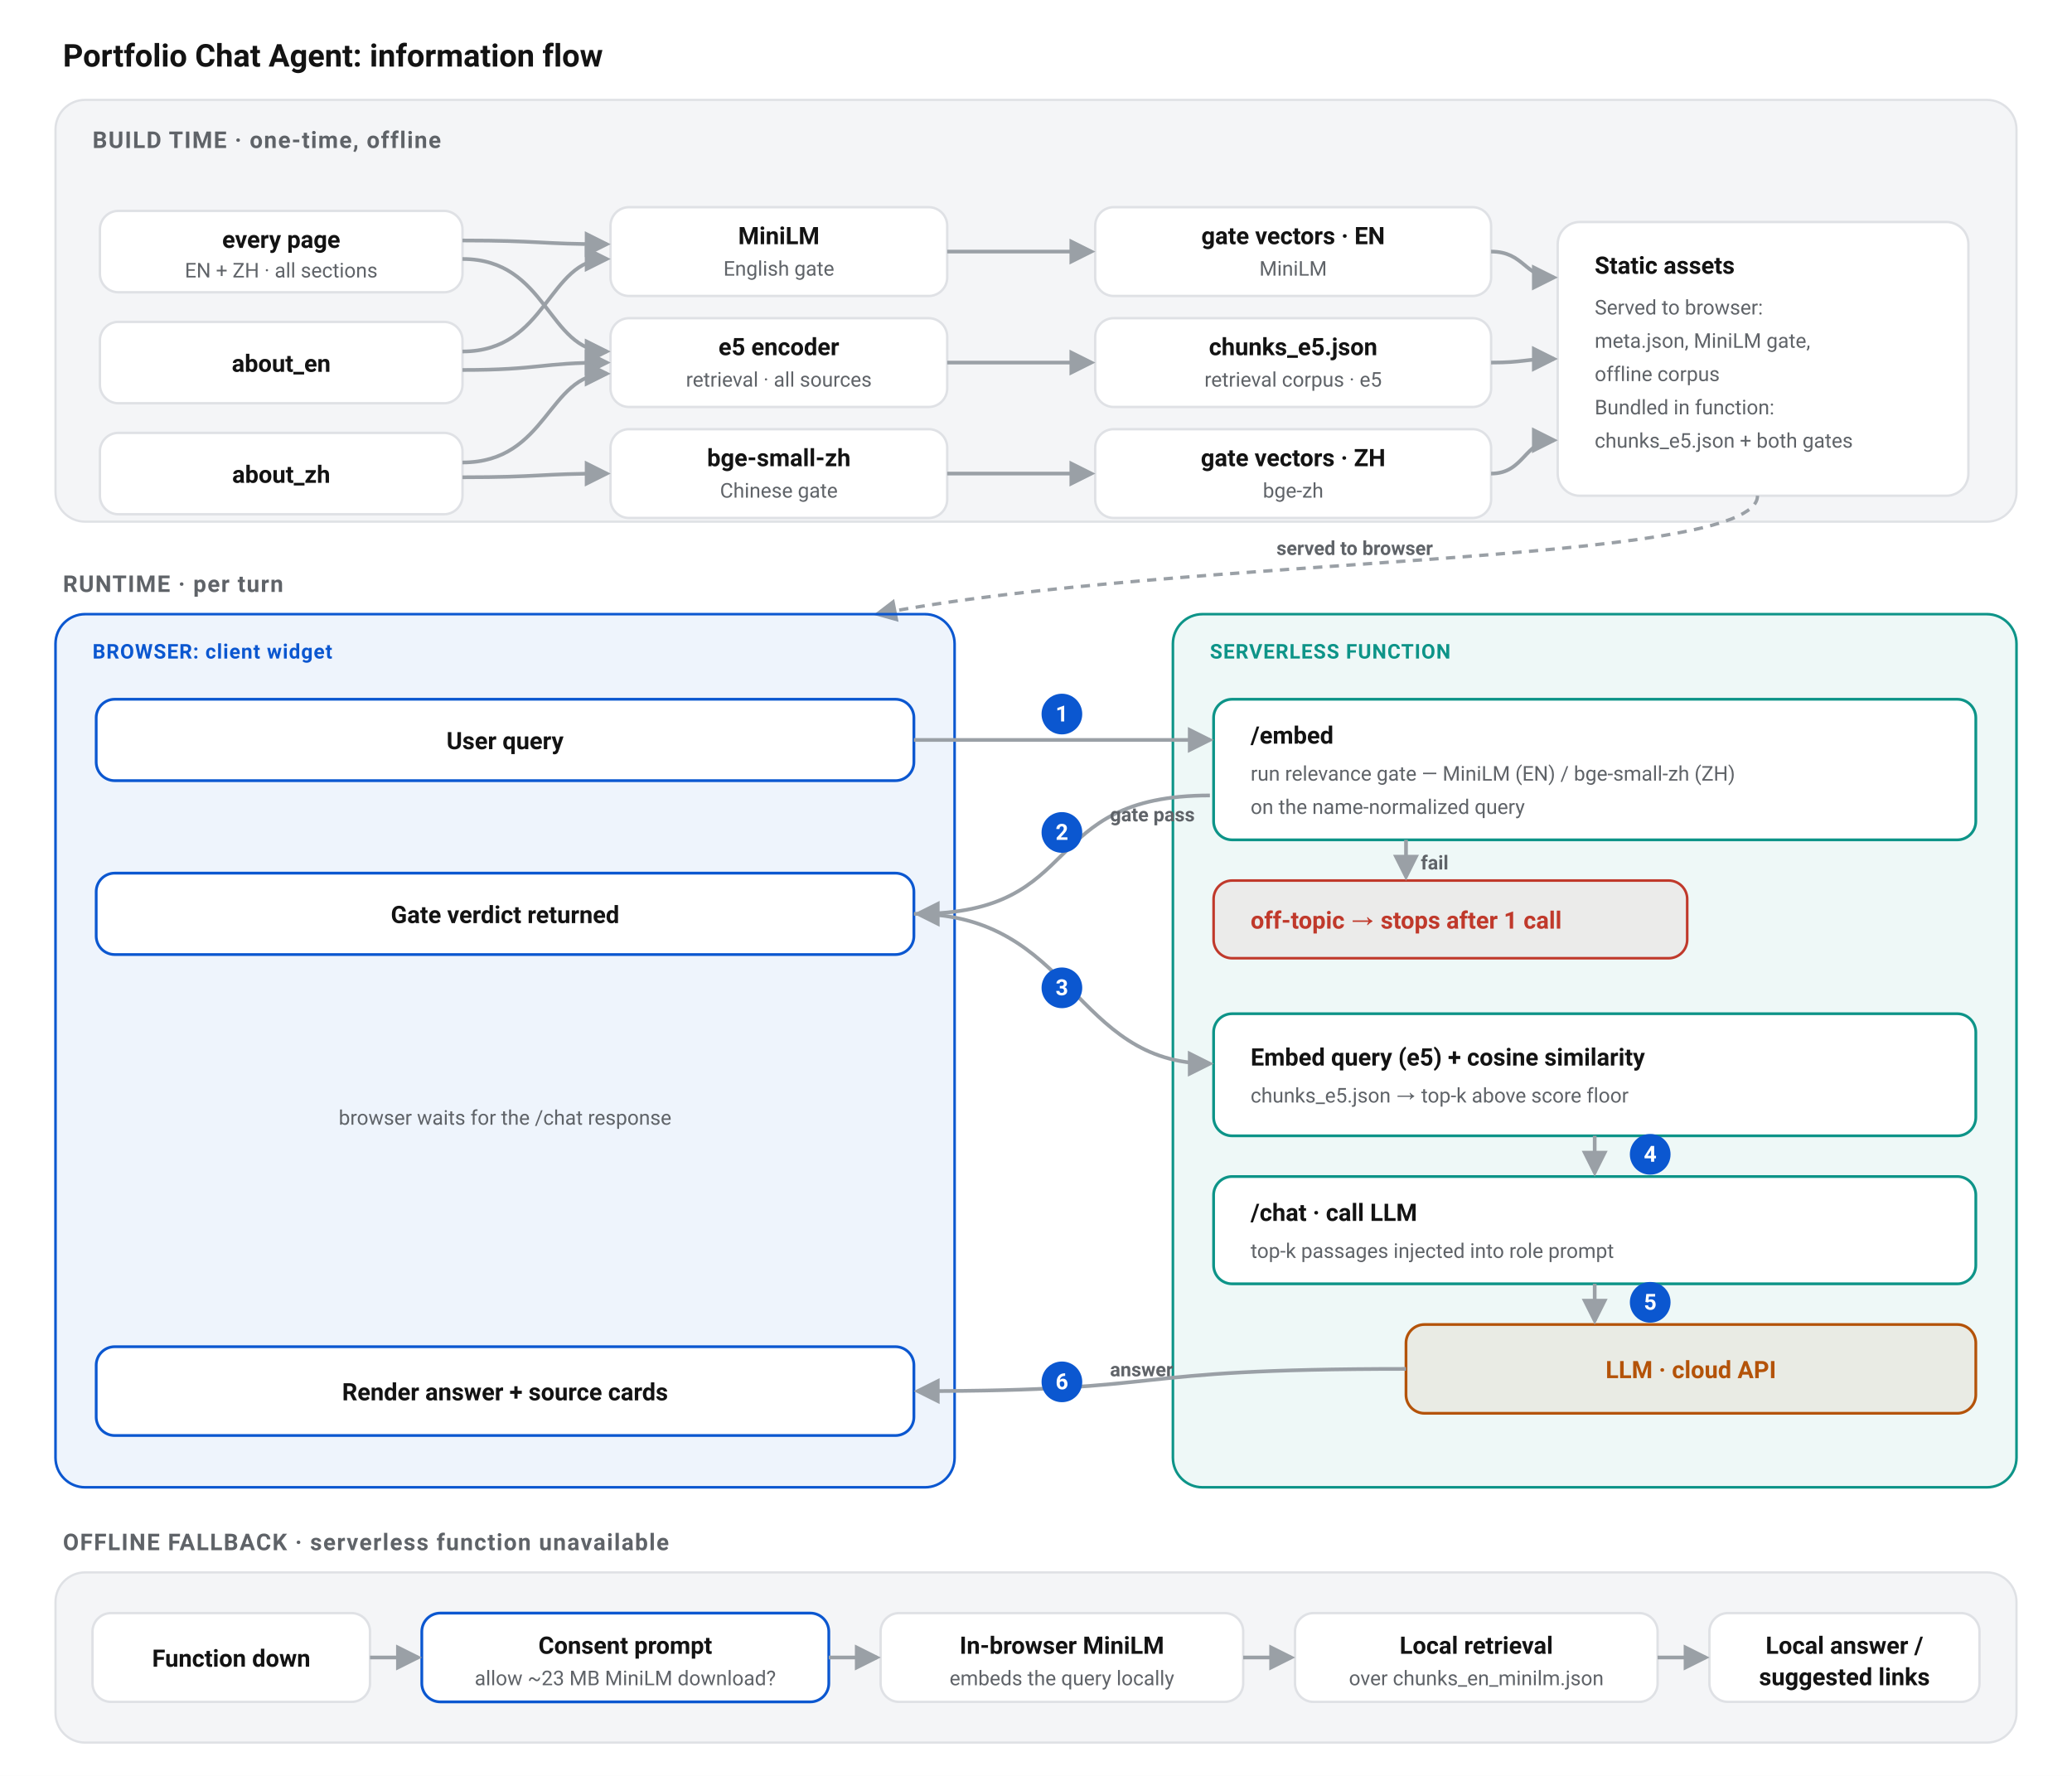
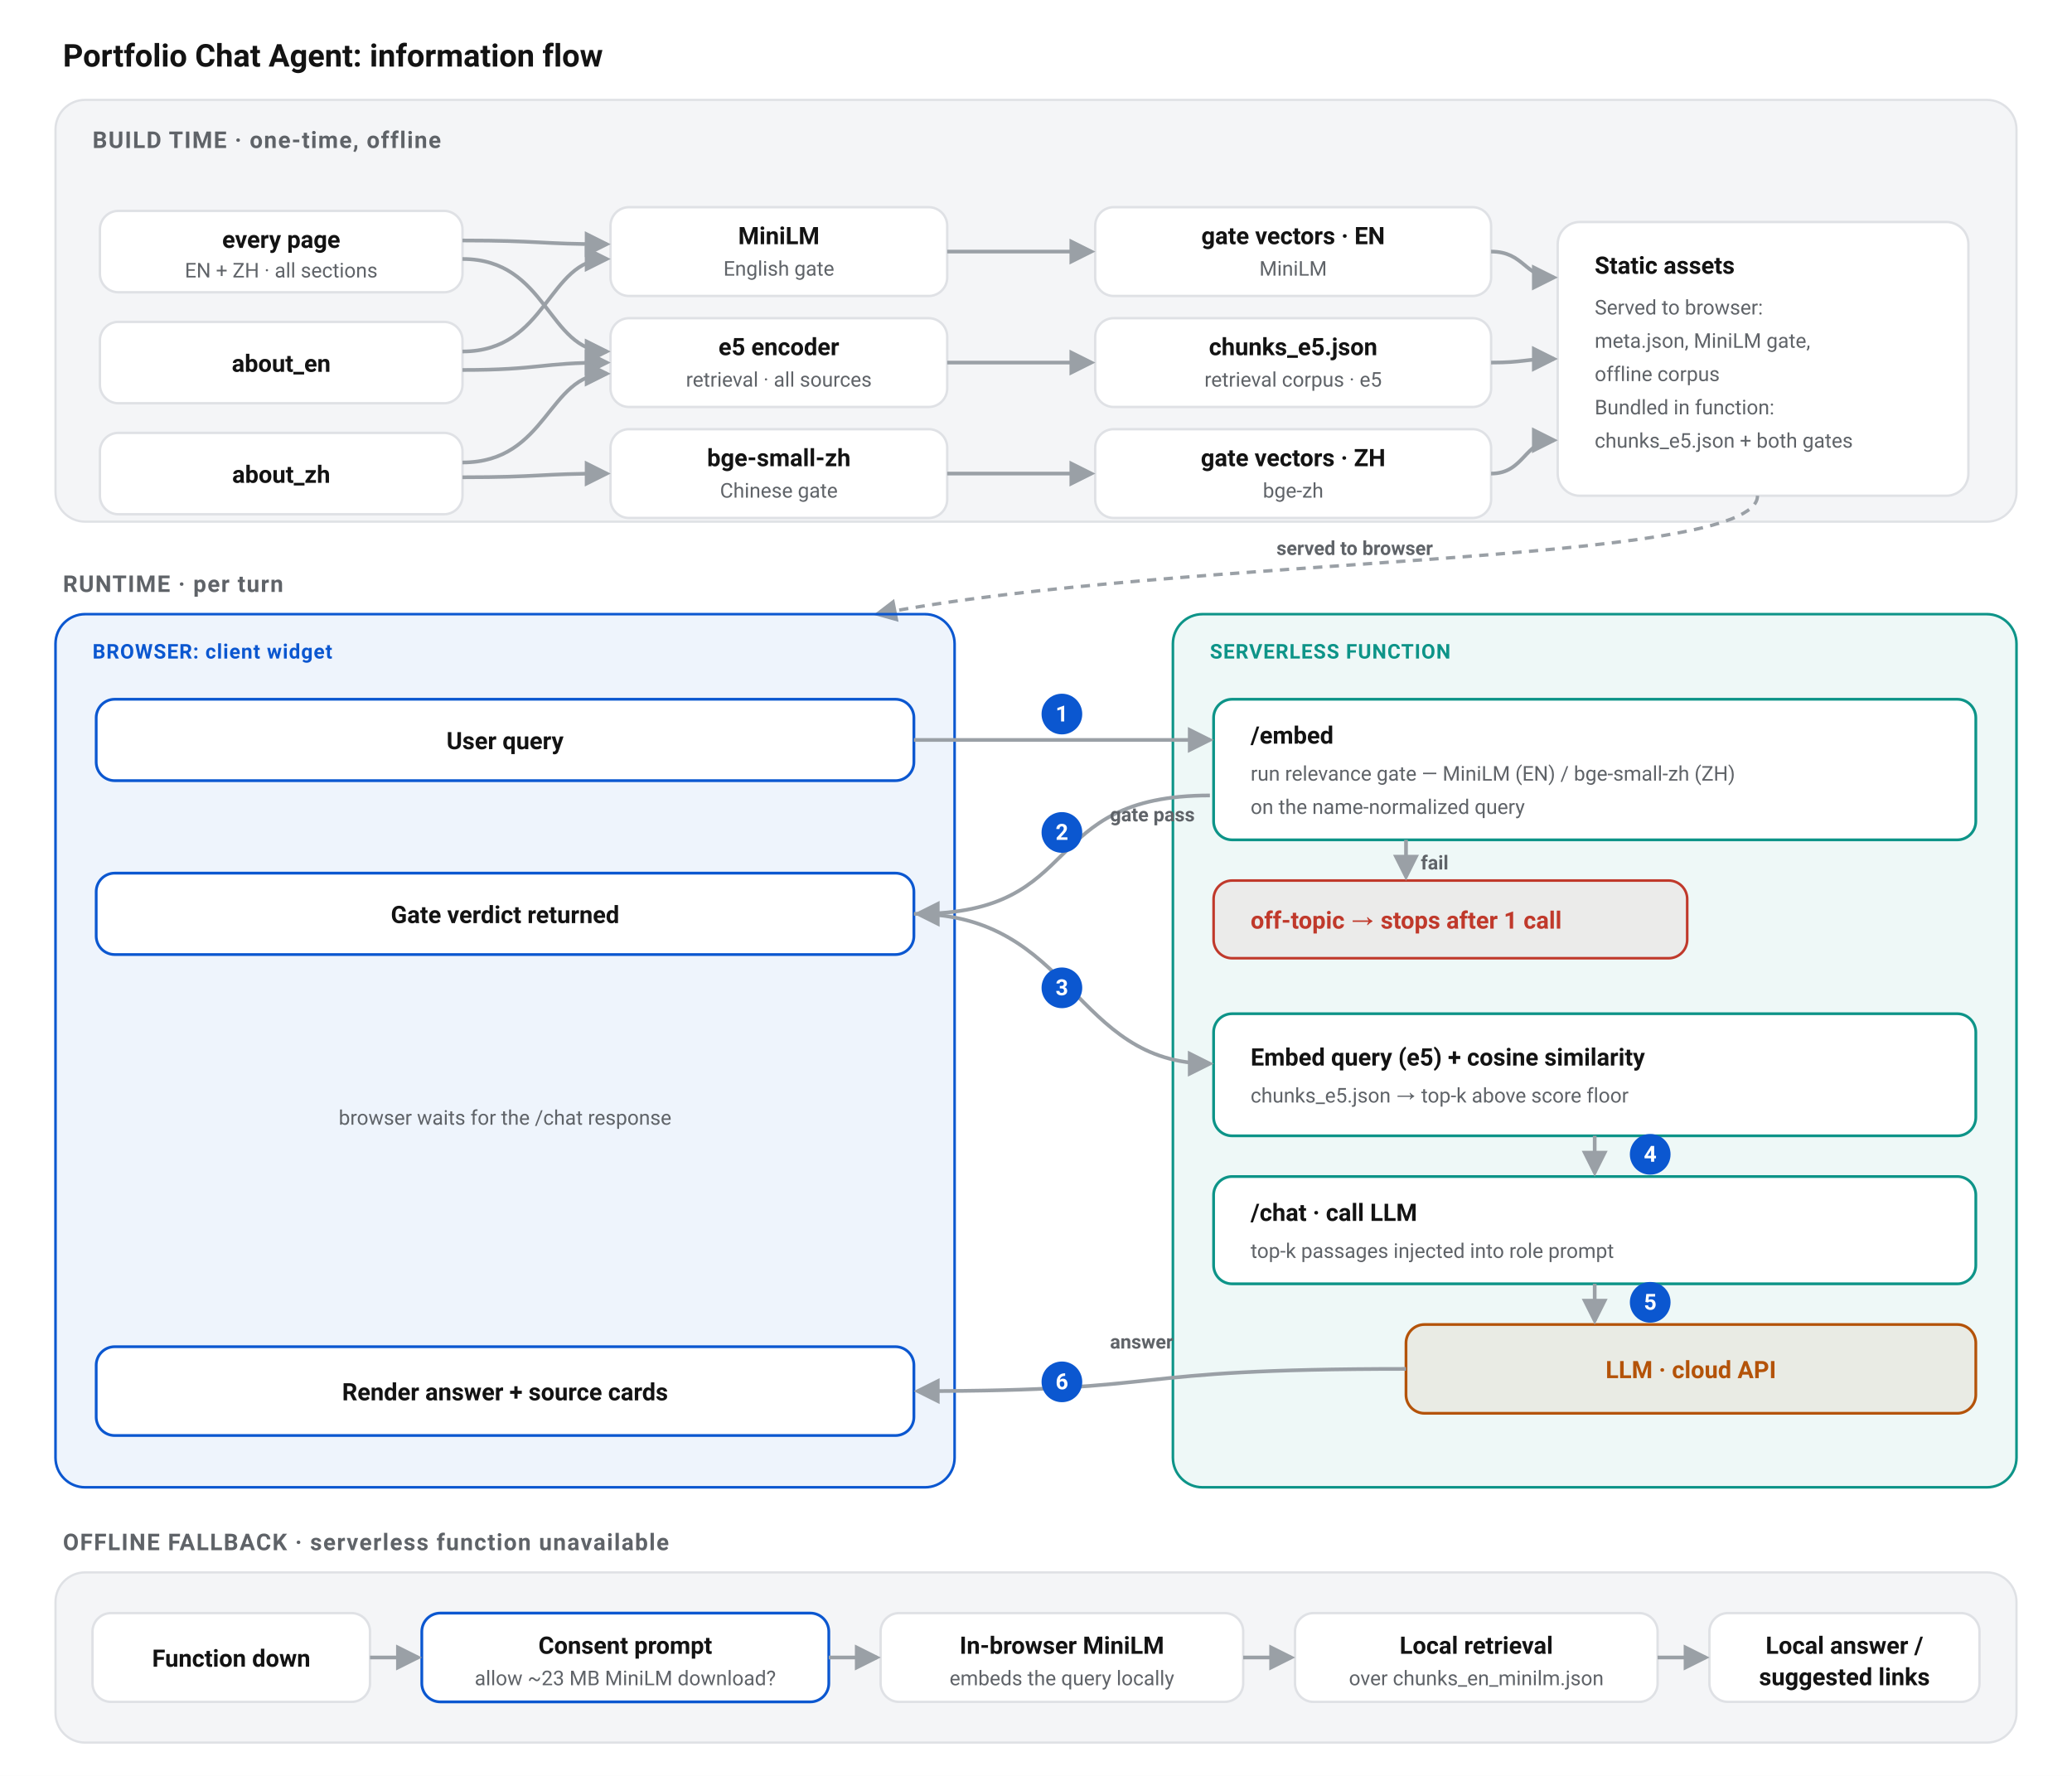
<svg xmlns="http://www.w3.org/2000/svg" viewBox="0 0 1120 960" width="1120" height="960" role="img" aria-labelledby="ttl desc">
  <style>
    text{font-family:system-ui,-apple-system,'Segoe UI',Roboto,Helvetica,Arial,sans-serif;fill:#131313;}
    .bg{fill:#ffffff;}
    .t-title{font-size:17px;font-weight:700;}
    .t-band{font-size:12.5px;font-weight:700;letter-spacing:.05em;fill:#5f6368;}
    .t-node{font-size:13px;font-weight:600;text-anchor:middle;}
    .t-nodeL{font-size:13px;font-weight:600;}
    .t-sub{font-size:11px;fill:#5f6368;text-anchor:middle;}
    .t-subL{font-size:11px;fill:#5f6368;}
    .t-lbl{font-size:11px;font-weight:700;letter-spacing:.04em;}
    .t-edge{font-size:10.5px;fill:#5f6368;font-weight:600;}
    .t-num{font-size:12px;font-weight:700;fill:#ffffff;text-anchor:middle;}
    .lbl-client{fill:#0b57d0;} .lbl-server{fill:#0d9488;}
    .txt-stop{fill:#c0392b;} .txt-ext{fill:#b45309;}
    .band{fill:#f4f5f7;stroke:#dfe1e5;stroke-width:1.2;}
    .col-client{fill:rgba(11,87,208,.07);stroke:#0b57d0;stroke-width:1.4;}
    .col-server{fill:rgba(13,148,136,.07);stroke:#0d9488;stroke-width:1.4;}
    .node{fill:#ffffff;stroke:#dfe1e5;stroke-width:1.3;}
    .node-client{fill:#ffffff;stroke:#0b57d0;stroke-width:1.5;}
    .node-server{fill:#ffffff;stroke:#0d9488;stroke-width:1.5;}
    .node-ext{fill:rgba(180,83,9,.08);stroke:#b45309;stroke-width:1.5;}
    .node-stop{fill:rgba(192,57,43,.07);stroke:#c0392b;stroke-width:1.4;}
    .flow{stroke:#9aa0a6;stroke-width:2;fill:none;}
    .flow-dash{stroke:#9aa0a6;stroke-width:1.8;fill:none;stroke-dasharray:5 4;}
    .arrowhead{fill:#9aa0a6;}
    .badge{fill:#0b57d0;}
    @media (prefers-color-scheme: dark){
      text{fill:#e9e9ea;}
      .bg{fill:#0c0c0c;}
      .t-band,.t-sub,.t-subL,.t-edge{fill:#9aa0a6;}
      .t-num{fill:#ffffff;}
      .lbl-client{fill:#8ab4f8;} .lbl-server{fill:#5eead4;}
      .txt-stop{fill:#f87171;} .txt-ext{fill:#fbbf24;}
      .band{fill:#161616;stroke:#2c2c2c;}
      .col-client{fill:rgba(138,180,248,.10);stroke:#8ab4f8;}
      .col-server{fill:rgba(94,234,212,.10);stroke:#5eead4;}
      .node{fill:#1b1b1b;stroke:#2c2c2c;}
      .node-client{fill:#1b1b1b;stroke:#8ab4f8;}
      .node-server{fill:#1b1b1b;stroke:#5eead4;}
      .node-ext{fill:rgba(251,191,36,.10);stroke:#fbbf24;}
      .node-stop{fill:rgba(248,113,113,.10);stroke:#f87171;}
      .flow,.flow-dash{stroke:#6b7075;}
      .arrowhead{fill:#6b7075;}
      .badge{fill:#1a5fd0;}
    }
  </style>
  <defs>
    <marker id="arrow" viewBox="0 0 10 10" refX="8.5" refY="5" markerWidth="7" markerHeight="7" orient="auto-start-reverse">
      <path d="M0,0 L10,5 L0,10 z" class="arrowhead" />
    </marker>
  </defs>
  <rect class="bg" x="0" y="0" width="1120" height="960" />
  <text class="t-title" x="34" y="36">Portfolio Chat Agent: information flow</text>
  <rect class="band" x="30" y="54" width="1060" height="228" rx="16" />
  <text class="t-band" x="50" y="80">BUILD TIME · one-time, offline</text>
  <rect class="node" x="54" y="114" width="196" height="44" rx="10" />
  <text class="t-node" x="152" y="134">every page</text>
  <text class="t-sub" x="152" y="150">EN + ZH · all sections</text>
  <rect class="node" x="54" y="174" width="196" height="44" rx="10" />
  <text class="t-node" x="152" y="201">about_en</text>
  <rect class="node" x="54" y="234" width="196" height="44" rx="10" />
  <text class="t-node" x="152" y="261">about_zh</text>
  <rect class="node" x="330" y="112" width="182" height="48" rx="10" />
  <text class="t-node" x="421" y="132">MiniLM</text>
  <text class="t-sub" x="421" y="149">English gate</text>
  <rect class="node" x="330" y="172" width="182" height="48" rx="10" />
  <text class="t-node" x="421" y="192">e5 encoder</text>
  <text class="t-sub" x="421" y="209">retrieval · all sources</text>
  <rect class="node" x="330" y="232" width="182" height="48" rx="10" />
  <text class="t-node" x="421" y="252">bge-small-zh</text>
  <text class="t-sub" x="421" y="269">Chinese gate</text>
  <rect class="node" x="592" y="112" width="214" height="48" rx="10" />
  <text class="t-node" x="699" y="132">gate vectors · EN</text>
  <text class="t-sub" x="699" y="149">MiniLM</text>
  <rect class="node" x="592" y="172" width="214" height="48" rx="10" />
  <text class="t-node" x="699" y="192">chunks_e5.json</text>
  <text class="t-sub" x="699" y="209">retrieval corpus · e5</text>
  <rect class="node" x="592" y="232" width="214" height="48" rx="10" />
  <text class="t-node" x="699" y="252">gate vectors · ZH</text>
  <text class="t-sub" x="699" y="269">bge-zh</text>
  <rect class="node" x="842" y="120" width="222" height="148" rx="12" />
  <text class="t-nodeL" x="862" y="148">Static assets</text>
  <text class="t-subL" x="862" y="170">Served to browser:</text>
  <text class="t-subL" x="862" y="188">meta.json, MiniLM gate,</text>
  <text class="t-subL" x="862" y="206">offline corpus</text>
  <text class="t-subL" x="862" y="224">Bundled in function:</text>
  <text class="t-subL" x="862" y="242">chunks_e5.json + both gates</text>
  <path class="flow" marker-end="url(#arrow)" d="M250,130 C292,130 292,132 328,132" />
  <path class="flow" marker-end="url(#arrow)" d="M250,140 C296,140 296,190 328,190" />
  <path class="flow" marker-end="url(#arrow)" d="M250,190 C296,190 296,140 328,140" />
  <path class="flow" marker-end="url(#arrow)" d="M250,200 C292,200 292,196 328,196" />
  <path class="flow" marker-end="url(#arrow)" d="M250,250 C296,250 296,202 328,202" />
  <path class="flow" marker-end="url(#arrow)" d="M250,258 C292,258 292,256 328,256" />
  <path class="flow" marker-end="url(#arrow)" d="M512,136 H590" />
  <path class="flow" marker-end="url(#arrow)" d="M512,196 H590" />
  <path class="flow" marker-end="url(#arrow)" d="M512,256 H590" />
  <path class="flow" marker-end="url(#arrow)" d="M806,136 C824,136 824,150 840,150" />
  <path class="flow" marker-end="url(#arrow)" d="M806,196 C824,196 824,194 840,194" />
  <path class="flow" marker-end="url(#arrow)" d="M806,256 C824,256 824,238 840,238" />
  <path class="flow-dash" marker-end="url(#arrow)" d="M950,268 C950,306 640,300 474,332" />
  <text class="t-edge" x="690" y="300">served to browser</text>
  <text class="t-band" x="34" y="320">RUNTIME · per turn</text>
  <rect class="col-client" x="30" y="332" width="486" height="472" rx="16" />
  <text class="t-lbl lbl-client" x="50" y="356">BROWSER: client widget</text>
  <rect class="col-server" x="634" y="332" width="456" height="472" rx="16" />
  <text class="t-lbl lbl-server" x="654" y="356">SERVERLESS FUNCTION</text>
  <rect class="node-client" x="52" y="378" width="442" height="44" rx="10" />
  <text class="t-node" x="273" y="405">User query</text>
  <rect class="node-client" x="52" y="472" width="442" height="44" rx="10" />
  <text class="t-node" x="273" y="499">Gate verdict returned</text>
  <text class="t-sub" x="273" y="608">browser waits for the /chat response</text>
  <rect class="node-client" x="52" y="728" width="442" height="48" rx="10" />
  <text class="t-node" x="273" y="757">Render answer + source cards</text>
  <rect class="node-server" x="656" y="378" width="412" height="76" rx="10" />
  <text class="t-nodeL" x="676" y="402">/embed</text>
  <text class="t-subL" x="676" y="422">run relevance gate — MiniLM (EN) / bge-small-zh (ZH)</text>
  <text class="t-subL" x="676" y="440">on the name-normalized query</text>
  <rect class="node-stop" x="656" y="476" width="256" height="42" rx="10" />
  <text class="t-nodeL txt-stop" x="676" y="502">off-topic → stops after 1 call</text>
  <rect class="node-server" x="656" y="548" width="412" height="66" rx="10" />
  <text class="t-nodeL" x="676" y="576">Embed query (e5) + cosine similarity</text>
  <text class="t-subL" x="676" y="596">chunks_e5.json → top-k above score floor</text>
  <rect class="node-server" x="656" y="636" width="412" height="58" rx="10" />
  <text class="t-nodeL" x="676" y="660">/chat · call LLM</text>
  <text class="t-subL" x="676" y="680">top-k passages injected into role prompt</text>
  <rect class="node-ext" x="760" y="716" width="308" height="48" rx="10" />
  <text class="t-node txt-ext" x="914" y="745">LLM · cloud API</text>
  <path class="flow" marker-end="url(#arrow)" d="M494,400 H654" />
  <circle class="badge" cx="574" cy="386" r="11" />
  <text class="t-num" x="574" y="390">1</text>
  <path class="flow" marker-end="url(#arrow)" d="M654,430 C560,430 588,494 496,494" />
  <circle class="badge" cx="574" cy="450" r="11" />
  <text class="t-num" x="574" y="454">2</text>
  <text class="t-edge" x="600" y="444">gate pass</text>
  <path class="flow" marker-end="url(#arrow)" d="M760,454 V474" />
  <text class="t-edge" x="768" y="470">fail</text>
  <path class="flow" marker-end="url(#arrow)" d="M494,494 C580,494 580,575 654,575" />
  <circle class="badge" cx="574" cy="534" r="11" />
  <text class="t-num" x="574" y="538">3</text>
  <path class="flow" marker-end="url(#arrow)" d="M862,614 V634" />
  <circle class="badge" cx="892" cy="624" r="11" />
  <text class="t-num" x="892" y="628">4</text>
  <path class="flow" marker-end="url(#arrow)" d="M862,694 V714" />
  <circle class="badge" cx="892" cy="704" r="11" />
  <text class="t-num" x="892" y="708">5</text>
  <path class="flow" marker-end="url(#arrow)" d="M760,740 C600,740 640,752 496,752" />
  <circle class="badge" cx="574" cy="747" r="11" />
  <text class="t-num" x="574" y="751">6</text>
-   <text class="t-edge" x="600" y="744">answer</text>
+   <text class="t-edge" x="600" y="729">answer</text>
  <text class="t-band" x="34" y="838">OFFLINE FALLBACK · serverless function unavailable</text>
  <rect class="band" x="30" y="850" width="1060" height="92" rx="16" />
  <rect class="node" x="50" y="872" width="150" height="48" rx="10" />
  <text class="t-node" x="125" y="901">Function down</text>
  <rect class="node-client" x="228" y="872" width="220" height="48" rx="10" />
  <text class="t-node" x="338" y="894">Consent prompt</text>
  <text class="t-sub" x="338" y="911">allow ~23 MB MiniLM download?</text>
  <rect class="node" x="476" y="872" width="196" height="48" rx="10" />
  <text class="t-node" x="574" y="894">In-browser MiniLM</text>
  <text class="t-sub" x="574" y="911">embeds the query locally</text>
  <rect class="node" x="700" y="872" width="196" height="48" rx="10" />
  <text class="t-node" x="798" y="894">Local retrieval</text>
  <text class="t-sub" x="798" y="911">over chunks_en_minilm.json</text>
  <rect class="node" x="924" y="872" width="146" height="48" rx="10" />
  <text class="t-node" x="997" y="894">Local answer /</text>
  <text class="t-node" x="997" y="911">suggested links</text>
  <path class="flow" marker-end="url(#arrow)" d="M200,896 H226" />
  <path class="flow" marker-end="url(#arrow)" d="M448,896 H474" />
  <path class="flow" marker-end="url(#arrow)" d="M672,896 H698" />
  <path class="flow" marker-end="url(#arrow)" d="M896,896 H922" />
</svg>
